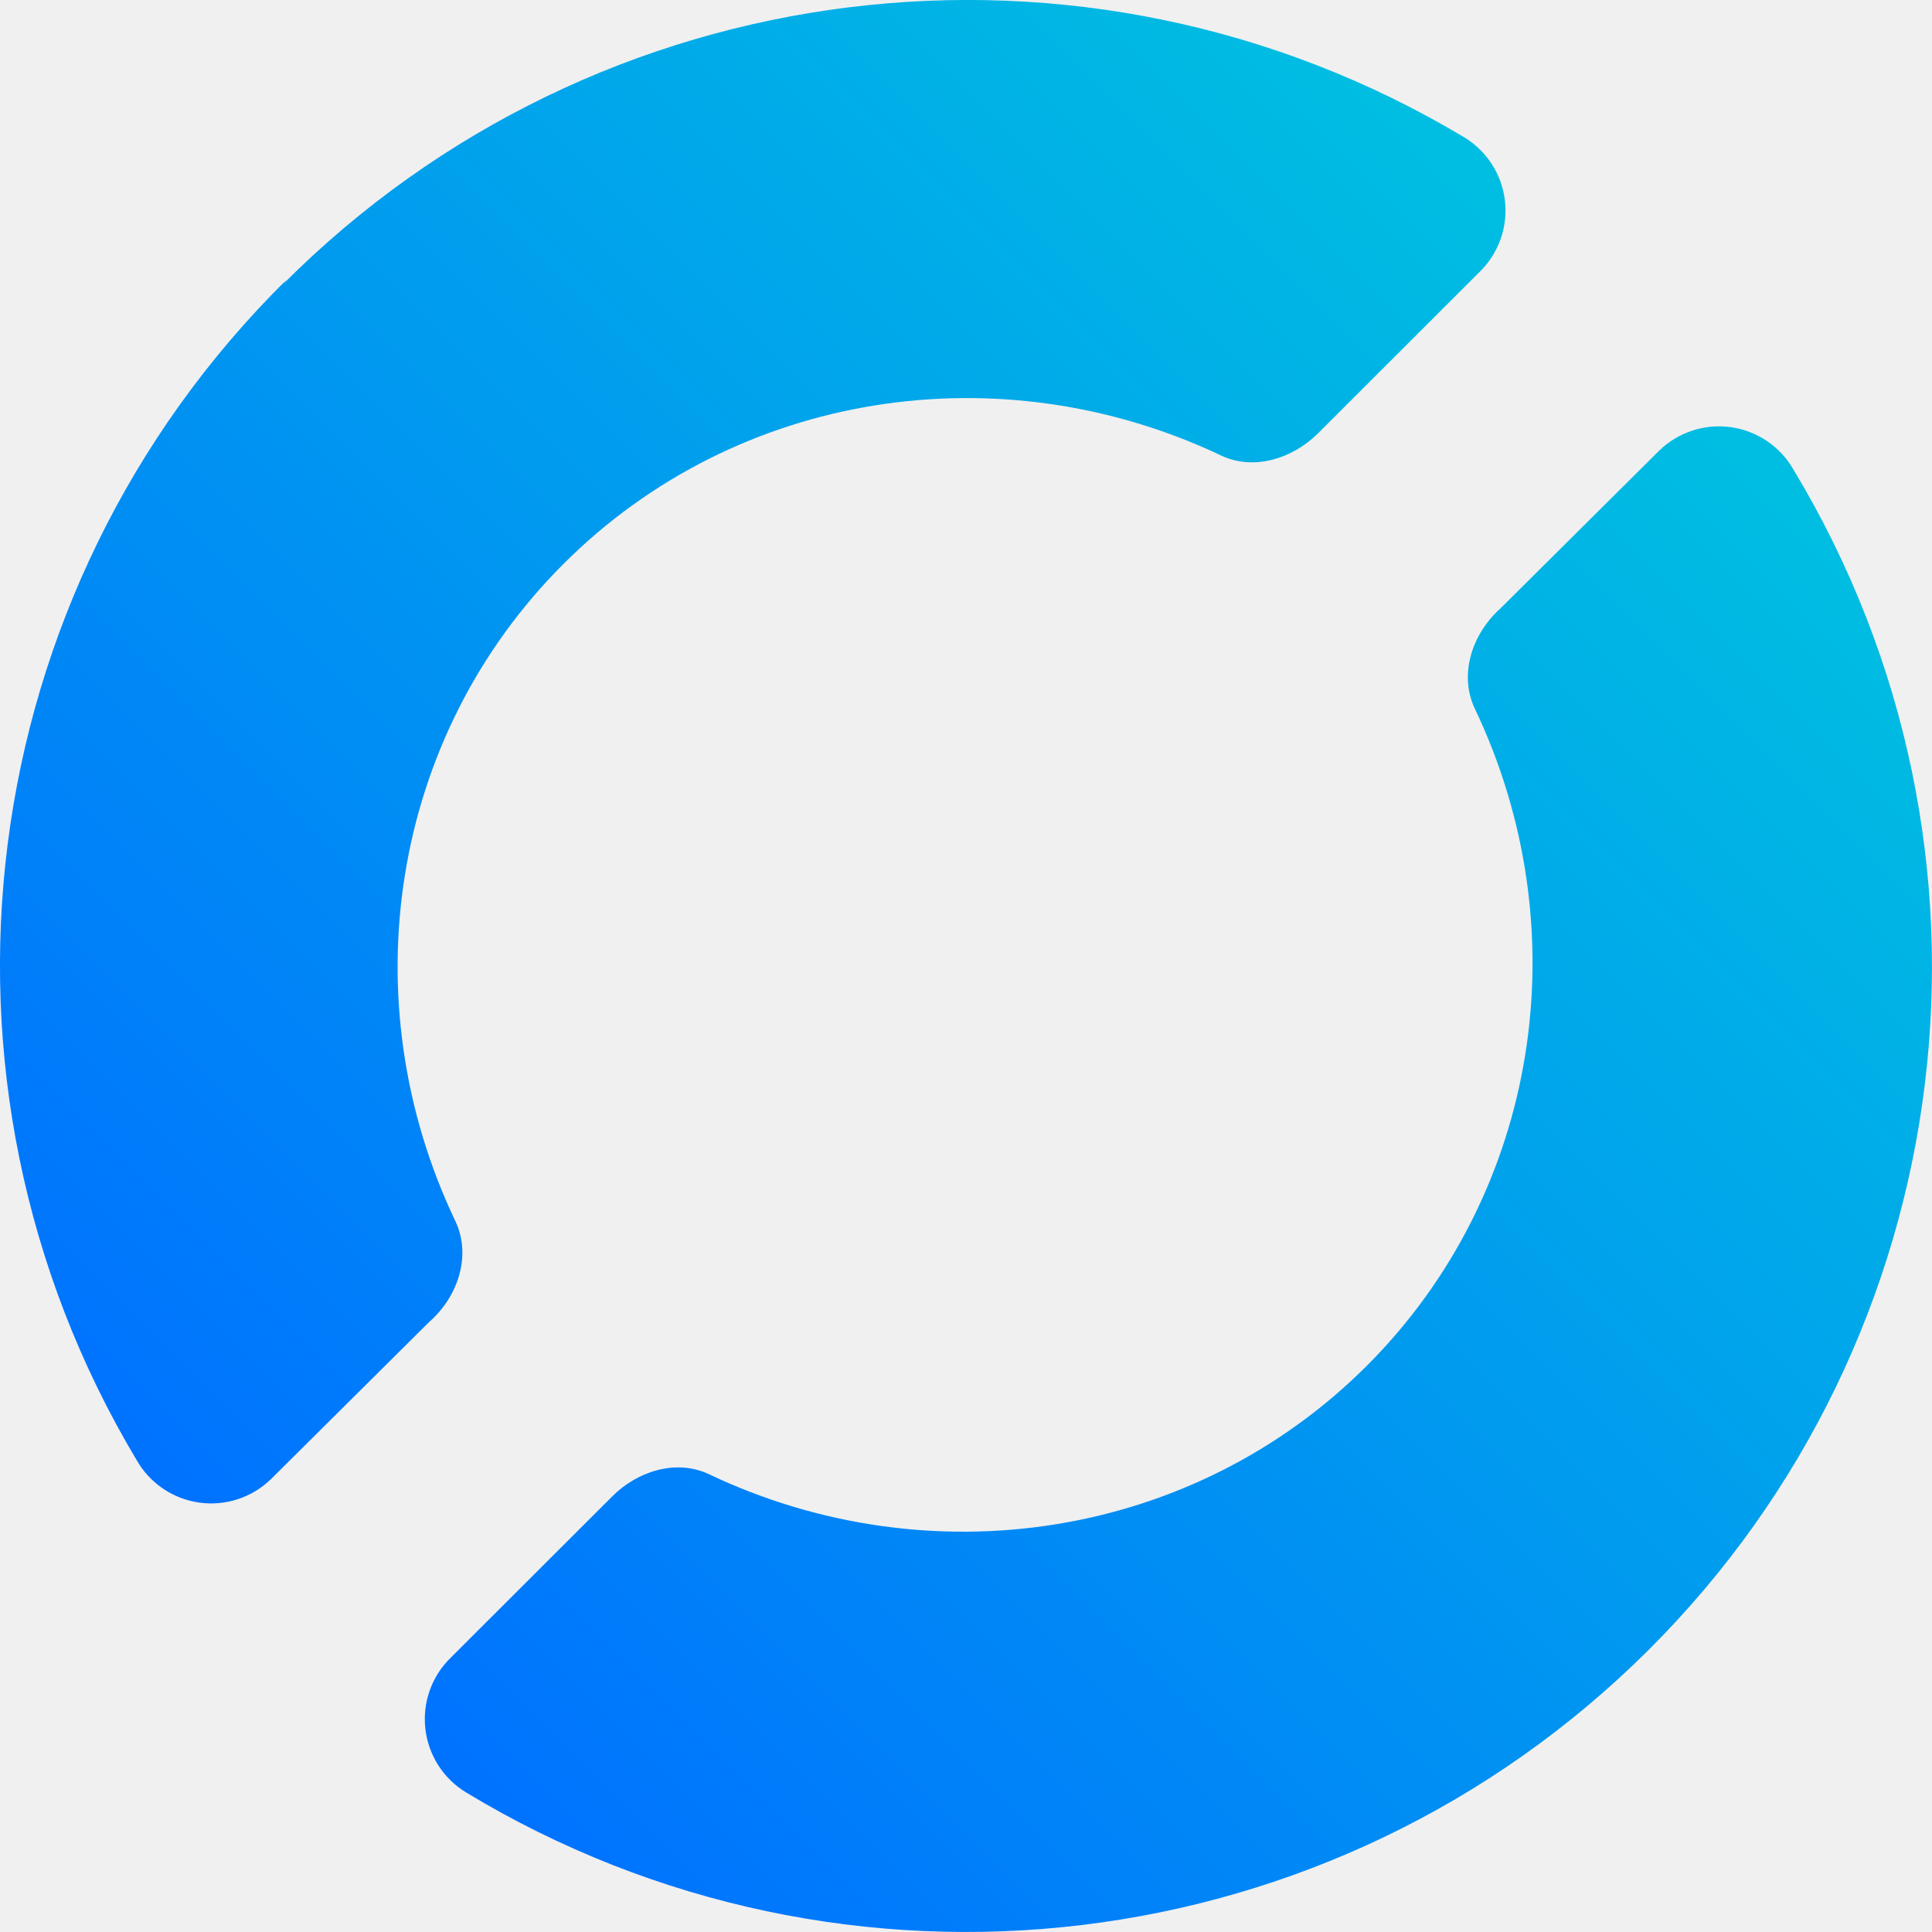
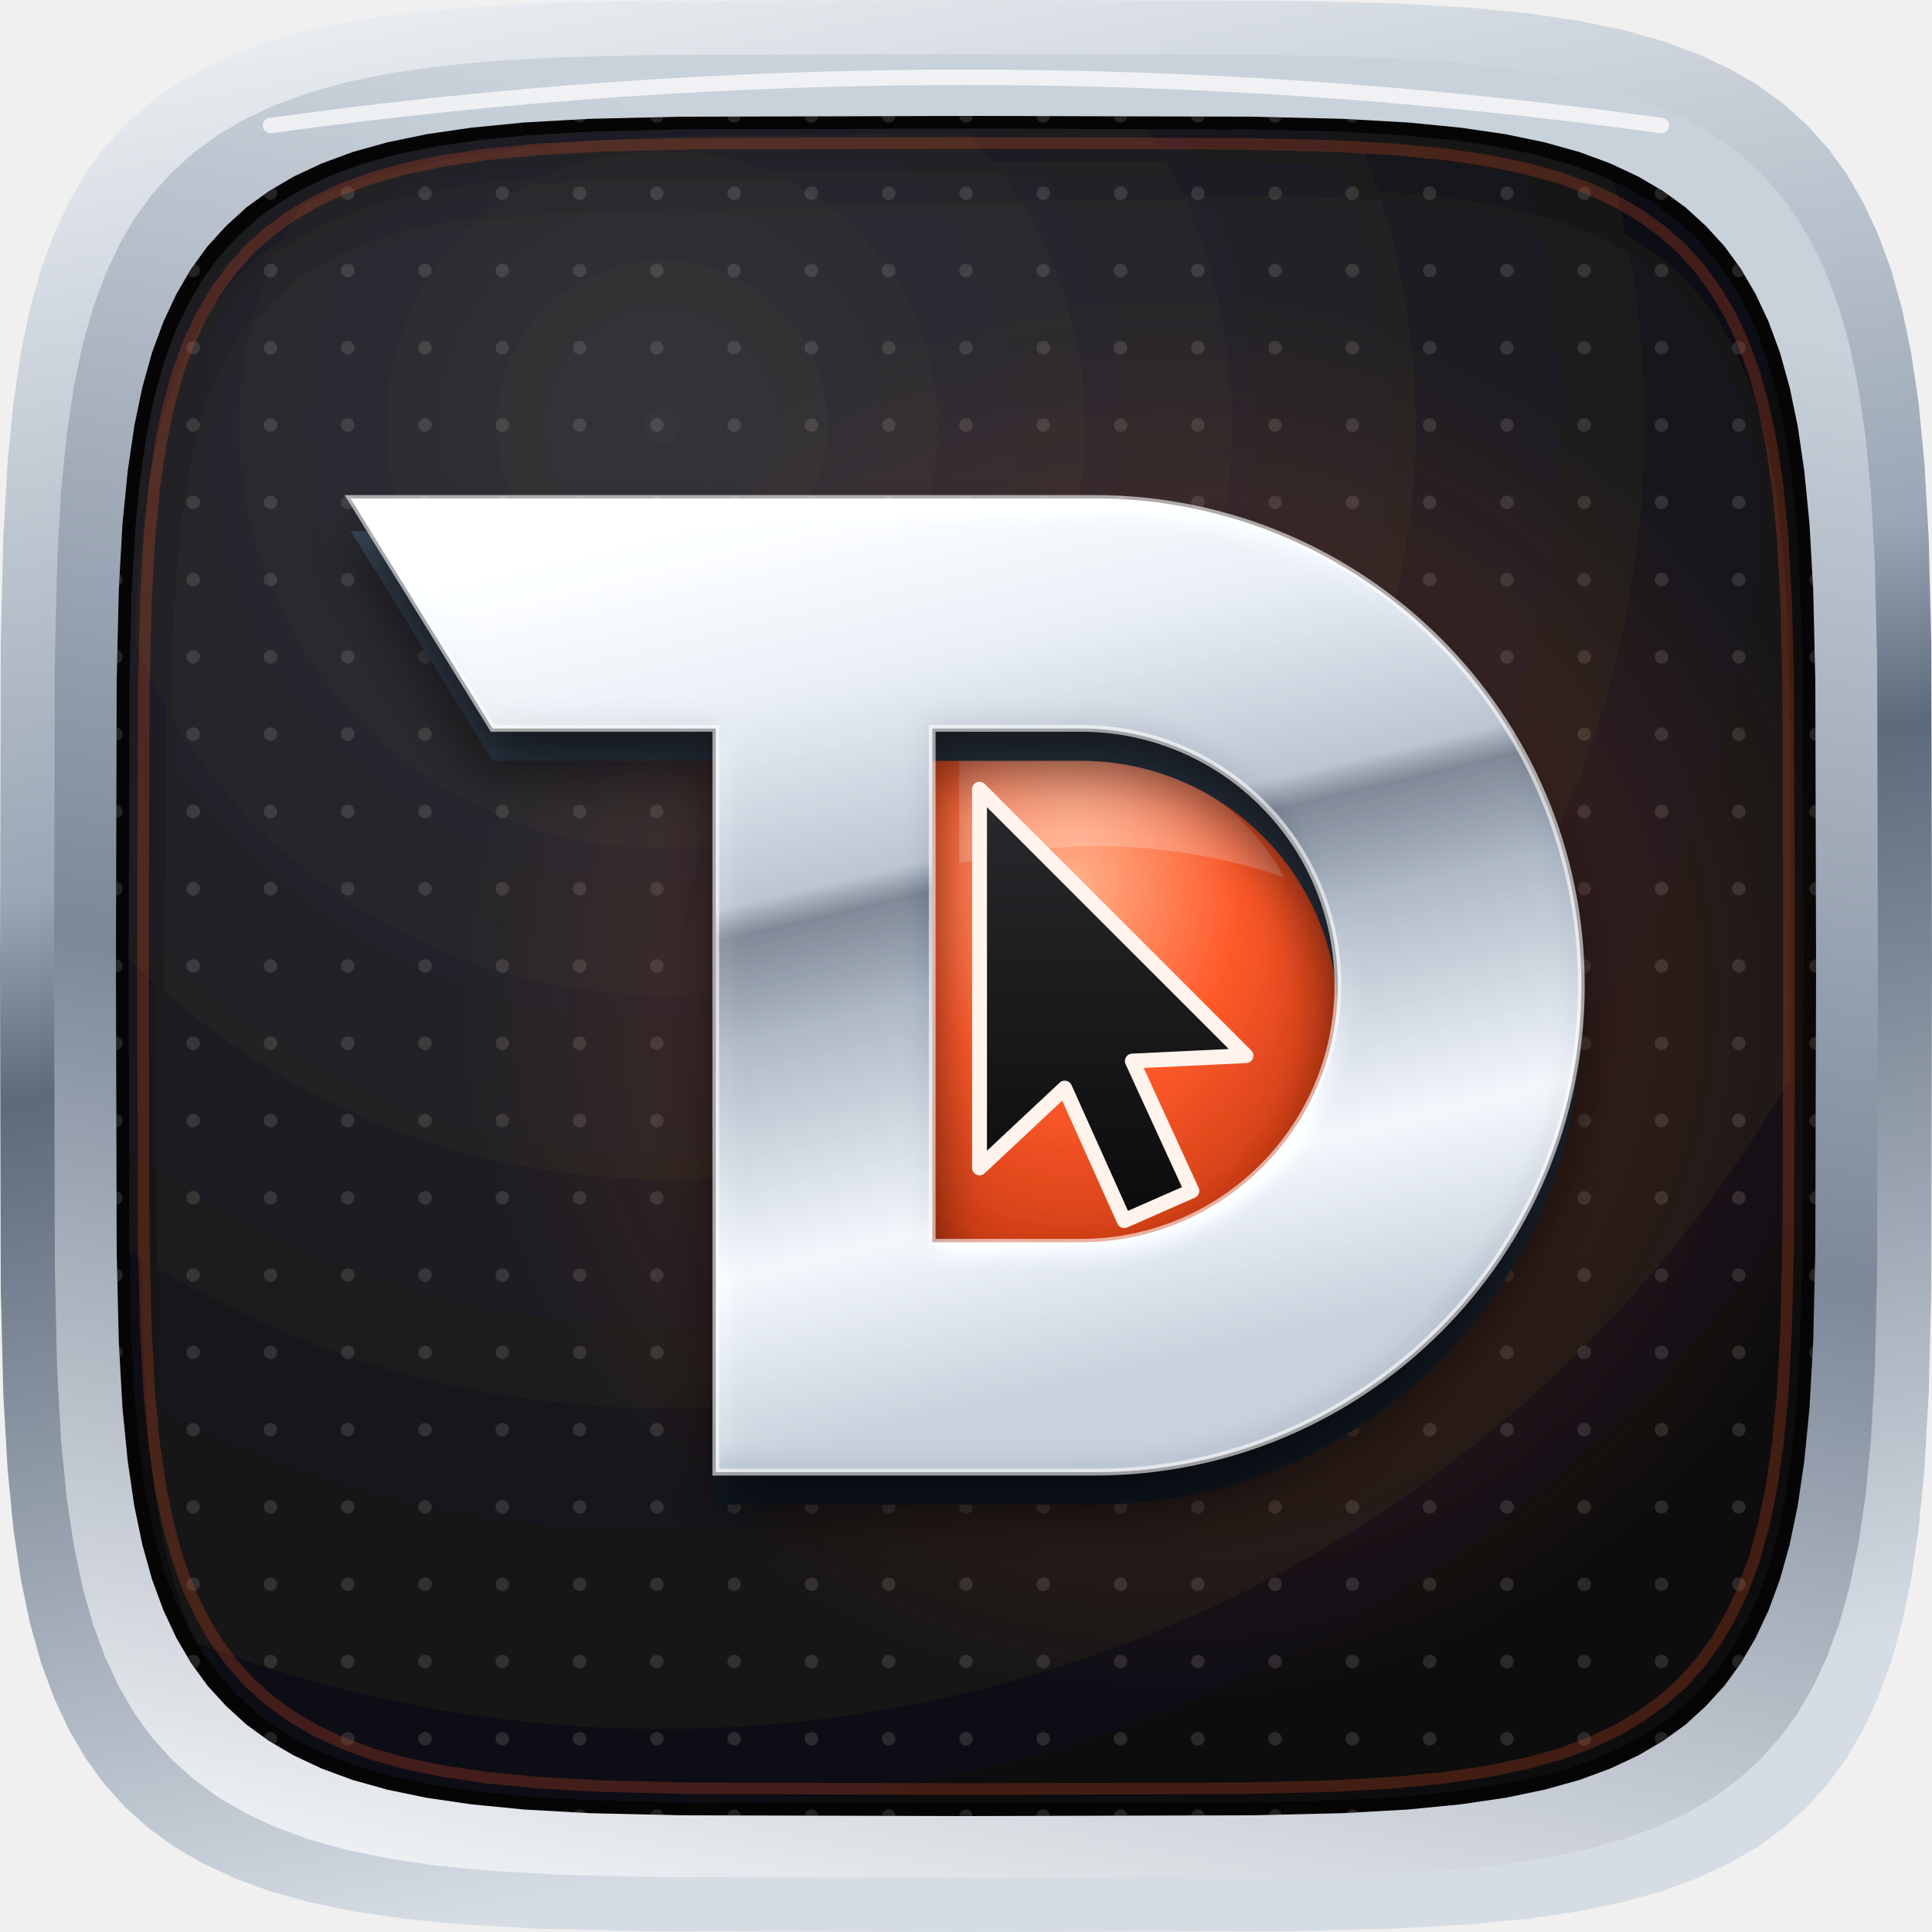
- <svg xmlns="http://www.w3.org/2000/svg" xmlns:xlink="http://www.w3.org/1999/xlink" xml:space="preserve" width="26" height="26" style="isolation:isolate" viewBox="66.993 897.484 26 26">
+ <svg xmlns="http://www.w3.org/2000/svg" viewBox="0 0 100 100" width="100" height="100" role="img" aria-label="IT Dave's Helpdesk">
  <defs>
-     <linearGradient xlink:href="#a" id="b" x1=".148" x2=".845" y1=".851" y2=".154" gradientTransform="matrix(26.00048 0 0 25.99935 66.993 897.485)" gradientUnits="userSpaceOnUse" />
+     <linearGradient id="chrome" x1="0" y1="0" x2="0" y2="1">
+       <stop offset="0" stop-color="#FFFFFF" />
+       <stop offset=".38" stop-color="#D5DCE4" />
+       <stop offset=".52" stop-color="#7D8A9B" />
+       <stop offset=".62" stop-color="#B9C3CF" />
+       <stop offset="1" stop-color="#EEF2F6" />
+     </linearGradient>
+     <linearGradient id="chromeD" x1="0" y1="0" x2="1" y2="1">
+       <stop offset="0" stop-color="#F7F9FB" />
+       <stop offset=".45" stop-color="#AEB9C6" />
+       <stop offset=".55" stop-color="#6E7B8C" />
+       <stop offset="1" stop-color="#D7DEE6" />
+     </linearGradient>
+     <linearGradient id="teal" x1="0" y1="0" x2="0" y2="1">
+       <stop offset="0" stop-color="#FF9A70" />
+       <stop offset="1" stop-color="#E84A1E" />
+     </linearGradient>
+     <radialGradient id="tile" cx=".3" cy=".2" r="1">
+       <stop offset="0" stop-color="#323238" />
+       <stop offset=".6" stop-color="#1A1A1D" />
+       <stop offset="1" stop-color="#0A0A0B" />
+     </radialGradient>
+     <linearGradient id="rim" x1="0" y1="0" x2="0" y2="1">
+       <stop offset="0" stop-color="#E9EEF3" />
+       <stop offset=".5" stop-color="#6F7C8D" />
+       <stop offset="1" stop-color="#C9D1DA" />
+     </linearGradient>
+     <filter id="glow" x="-50%" y="-50%" width="200%" height="200%">
+       <feGaussianBlur stdDeviation="2.2" result="b" />
+       <feMerge>
+         <feMergeNode in="b" />
+         <feMergeNode in="SourceGraphic" />
+       </feMerge>
+     </filter>
+     <filter id="lift" x="-20%" y="-20%" width="140%" height="150%">
+       <feDropShadow dx="0" dy="2.2" stdDeviation="1.8" flood-color="#000" flood-opacity=".55" />
+     </filter>
+     <filter id="bevel" x="-10%" y="-10%" width="120%" height="120%">
+       <feGaussianBlur in="SourceAlpha" stdDeviation="1.1" result="b" />
+       <feSpecularLighting in="b" surfaceScale="2.5" specularConstant=".9" specularExponent="22" lighting-color="#fff" result="s">
+         <feDistantLight azimuth="235" elevation="48" />
+       </feSpecularLighting>
+       <feComposite in="s" in2="SourceAlpha" operator="in" result="s2" />
+       <feComposite in="SourceGraphic" in2="s2" operator="arithmetic" k1="0" k2="1" k3=".55" k4="0" />
+     </filter>
  </defs>
-   <linearGradient id="a" x1=".148" x2=".845" y1=".851" y2=".154" gradientTransform="matrix(26.301 0 0 26.331 90.674 911.757)" gradientUnits="userSpaceOnUse">
-     <stop offset="0" stop-color="#004ba6" style="stop-color:#0071ff;stop-opacity:1" />
-     <stop offset="1" stop-color="#00bfe1" style="stop-color:#00bfe1;stop-opacity:1" />
-   </linearGradient>
-   <path fill="url(#a)" d="m89.318 903.552-2.135 2.122c-.376.337-.558.879-.347 1.337 1.422 2.976.882 6.524-1.452 8.856-2.335 2.331-5.887 2.87-8.866 1.449-.439-.197-.954-.03-1.292.312l-2.17 2.167a1.154 1.154 0 0 0 .208 1.81 13.005 13.005 0 0 0 15.91-1.912 12.97 12.97 0 0 0 1.956-15.887 1.154 1.154 0 0 0-1.812-.254zm-18.467-2.305a12.969 12.969 0 0 0-2.02 15.885 1.154 1.154 0 0 0 1.812.254l2.124-2.11c.385-.336.572-.884.359-1.348-1.423-2.976-.884-6.524 1.451-8.856 2.334-2.332 5.887-2.871 8.866-1.45.434.194.942.033 1.281-.3l2.182-2.18a1.152 1.152 0 0 0-.208-1.81 13.009 13.009 0 0 0-15.893 1.973z" style="fill:url(#b);stroke-width:.988" />
+   <defs>
+     <linearGradient id="a2chrome" x1="0" y1="0" x2=".3" y2="1">
+       <stop offset="0" stop-color="#FFFFFF" />
+       <stop offset=".28" stop-color="#DCE2E9" />
+       <stop offset=".47" stop-color="#A9B4C2" />
+       <stop offset=".5" stop-color="#5E6B7D" />
+       <stop offset=".6" stop-color="#9AA6B5" />
+       <stop offset=".82" stop-color="#E6EBF0" />
+       <stop offset="1" stop-color="#B7C1CD" />
+     </linearGradient>
+     <linearGradient id="a2side" x1="0" y1="0" x2="0" y2="1">
+       <stop offset="0" stop-color="#3B4757" />
+       <stop offset="1" stop-color="#121A26" />
+     </linearGradient>
+     <linearGradient id="a2rim" x1="0" y1="0" x2=".2" y2="1">
+       <stop offset="0" stop-color="#F2F5F8" />
+       <stop offset=".45" stop-color="#9AA6B5" />
+       <stop offset=".55" stop-color="#5D6A7B" />
+       <stop offset="1" stop-color="#D5DCE4" />
+     </linearGradient>
+     <radialGradient id="a2field" cx=".32" cy=".18" r=".95">
+       <stop offset="0" stop-color="#34343A" />
+       <stop offset=".55" stop-color="#1C1C20" />
+       <stop offset="1" stop-color="#0A0A0B" />
+     </radialGradient>
+     <radialGradient id="a2glowbg" cx=".62" cy=".52" r=".42">
+       <stop offset="0" stop-color="#FF5A2A" stop-opacity=".30" />
+       <stop offset="1" stop-color="#FF5A2A" stop-opacity="0" />
+     </radialGradient>
+     <linearGradient id="a2teal" x1="0" y1="0" x2=".4" y2="1">
+       <stop offset="0" stop-color="#FFC2A6" />
+       <stop offset=".45" stop-color="#FF6A3D" />
+       <stop offset="1" stop-color="#E0401A" />
+     </linearGradient>
+     <linearGradient id="a2rim2" x1="0" y1="1" x2=".2" y2="0">
+       <stop offset="0" stop-color="#F7F9FB" />
+       <stop offset=".5" stop-color="#7C8899" />
+       <stop offset="1" stop-color="#C9D1DA" />
+     </linearGradient>
+     <pattern id="a2dots" width="4" height="4" patternUnits="userSpaceOnUse">
+       <circle cx="2" cy="2" r=".35" fill="#B8B0A8" opacity=".35" />
+     </pattern>
+     <radialGradient id="a2screen" cx=".35" cy=".3" r=".9">
+       <stop offset="0" stop-color="#FFB08A" />
+       <stop offset=".45" stop-color="#FF5A2A" />
+       <stop offset="1" stop-color="#B8300C" />
+     </radialGradient>
+     <linearGradient id="a2ptr" x1="0" y1="0" x2="0" y2="1">
+       <stop offset="0" stop-color="#2A2A2E" />
+       <stop offset="1" stop-color="#0B0B0C" />
+     </linearGradient>
+     <filter id="a2glow" x="-60%" y="-60%" width="220%" height="220%">
+       <feGaussianBlur stdDeviation="2.4" result="b" />
+       <feMerge>
+         <feMergeNode in="b" />
+         <feMergeNode in="SourceGraphic" />
+       </feMerge>
+     </filter>
+     <filter id="a2shadow" x="-20%" y="-20%" width="140%" height="150%">
+       <feDropShadow dx="0" dy="3" stdDeviation="2.2" flood-color="#000" flood-opacity=".6" />
+     </filter>
+     <filter id="a2inner" x="-5%" y="-5%" width="110%" height="110%">
+       <feFlood flood-color="#000" flood-opacity=".65" />
+       <feComposite in2="SourceAlpha" operator="out" />
+       <feGaussianBlur stdDeviation="2.2" />
+       <feOffset dy="1.6" result="sh" />
+       <feComposite in="sh" in2="SourceAlpha" operator="in" />
+       <feMerge>
+         <feMergeNode in="SourceGraphic" />
+         <feMergeNode />
+       </feMerge>
+     </filter>
+     <filter id="a2bevel" x="-10%" y="-10%" width="120%" height="120%">
+       <feGaussianBlur in="SourceAlpha" stdDeviation=".9" result="b" />
+       <feSpecularLighting in="b" surfaceScale="2.2" specularConstant="1" specularExponent="28" lighting-color="#fff" result="s">
+         <feDistantLight azimuth="240" elevation="50" />
+       </feSpecularLighting>
+       <feComposite in="s" in2="SourceAlpha" operator="in" result="s2" />
+       <feComposite in="SourceGraphic" in2="s2" operator="arithmetic" k1="0" k2="1" k3=".6" k4="0" />
+     </filter>
+   </defs>
+   <path d="M100.00 50.00 L99.96 66.80 L99.83 72.14 L99.61 76.01 L99.31 79.12 L98.92 81.75 L98.44 84.05 L97.87 86.08 L97.20 87.89 L96.44 89.52 L95.58 91.00 L94.61 92.33 L93.53 93.53 L92.33 94.61 L91.00 95.58 L89.52 96.44 L87.89 97.20 L86.08 97.87 L84.05 98.44 L81.75 98.92 L79.12 99.31 L76.01 99.61 L72.14 99.83 L66.80 99.96 L50.00 100.00 L33.20 99.96 L27.86 99.83 L23.99 99.61 L20.88 99.31 L18.25 98.92 L15.95 98.44 L13.92 97.87 L12.11 97.20 L10.48 96.44 L9.00 95.58 L7.67 94.61 L6.47 93.53 L5.39 92.33 L4.42 91.00 L3.56 89.52 L2.80 87.89 L2.13 86.08 L1.56 84.05 L1.08 81.75 L0.69 79.12 L0.39 76.01 L0.17 72.14 L0.04 66.80 L0.00 50.00 L0.04 33.20 L0.17 27.86 L0.39 23.99 L0.69 20.88 L1.08 18.25 L1.56 15.95 L2.13 13.92 L2.80 12.11 L3.56 10.48 L4.42 9.00 L5.39 7.67 L6.47 6.47 L7.67 5.39 L9.00 4.42 L10.48 3.56 L12.11 2.80 L13.92 2.13 L15.95 1.56 L18.25 1.08 L20.88 0.69 L23.99 0.39 L27.86 0.17 L33.20 0.04 L50.00 0.00 L66.80 0.04 L72.14 0.17 L76.01 0.39 L79.12 0.69 L81.75 1.08 L84.05 1.56 L86.08 2.13 L87.89 2.80 L89.52 3.56 L91.00 4.42 L92.33 5.39 L93.53 6.47 L94.61 7.67 L95.58 9.00 L96.44 10.48 L97.20 12.11 L97.87 13.92 L98.44 15.95 L98.92 18.25 L99.31 20.88 L99.61 23.99 L99.83 27.86 L99.96 33.20 Z" fill="url(#a2rim)" />
+   <path d="M97.20 50.00 L97.16 65.86 L97.04 70.90 L96.84 74.55 L96.55 77.49 L96.18 79.98 L95.73 82.14 L95.19 84.06 L94.56 85.77 L93.84 87.31 L93.03 88.70 L92.11 89.96 L91.09 91.09 L89.96 92.11 L88.70 93.03 L87.31 93.84 L85.77 94.56 L84.06 95.19 L82.14 95.73 L79.98 96.18 L77.49 96.55 L74.55 96.84 L70.90 97.04 L65.86 97.16 L50.00 97.20 L34.14 97.16 L29.10 97.04 L25.45 96.84 L22.51 96.55 L20.02 96.18 L17.86 95.73 L15.94 95.19 L14.23 94.56 L12.69 93.84 L11.30 93.03 L10.04 92.11 L8.91 91.09 L7.89 89.96 L6.97 88.70 L6.16 87.31 L5.44 85.77 L4.81 84.06 L4.27 82.14 L3.82 79.98 L3.45 77.49 L3.16 74.55 L2.96 70.90 L2.84 65.86 L2.80 50.00 L2.84 34.14 L2.96 29.10 L3.16 25.45 L3.45 22.51 L3.82 20.02 L4.27 17.86 L4.81 15.94 L5.44 14.23 L6.16 12.69 L6.97 11.30 L7.89 10.04 L8.91 8.91 L10.04 7.89 L11.30 6.97 L12.69 6.16 L14.23 5.44 L15.94 4.81 L17.86 4.27 L20.02 3.82 L22.51 3.45 L25.45 3.16 L29.10 2.96 L34.14 2.84 L50.00 2.80 L65.86 2.84 L70.90 2.96 L74.55 3.16 L77.49 3.45 L79.98 3.82 L82.14 4.27 L84.06 4.81 L85.77 5.44 L87.31 6.16 L88.70 6.97 L89.96 7.89 L91.09 8.91 L92.11 10.04 L93.03 11.30 L93.84 12.69 L94.56 14.23 L95.19 15.94 L95.73 17.86 L96.18 20.02 L96.55 22.51 L96.84 25.45 L97.04 29.10 L97.16 34.14 Z" fill="url(#a2rim2)" />
+   <path d="M94.00 50.00 L93.96 64.78 L93.85 69.49 L93.66 72.88 L93.39 75.62 L93.05 77.94 L92.63 79.96 L92.13 81.75 L91.54 83.35 L90.87 84.78 L90.11 86.08 L89.26 87.25 L88.30 88.30 L87.25 89.26 L86.08 90.11 L84.78 90.87 L83.35 91.54 L81.75 92.13 L79.96 92.63 L77.94 93.05 L75.62 93.39 L72.88 93.66 L69.49 93.85 L64.78 93.96 L50.00 94.00 L35.22 93.96 L30.51 93.85 L27.12 93.66 L24.38 93.39 L22.06 93.05 L20.04 92.63 L18.25 92.13 L16.65 91.54 L15.22 90.87 L13.92 90.11 L12.75 89.26 L11.70 88.30 L10.74 87.25 L9.89 86.08 L9.13 84.78 L8.46 83.35 L7.87 81.75 L7.37 79.96 L6.95 77.94 L6.61 75.62 L6.34 72.88 L6.15 69.49 L6.04 64.78 L6.00 50.00 L6.04 35.22 L6.15 30.51 L6.34 27.12 L6.61 24.38 L6.95 22.06 L7.37 20.04 L7.87 18.25 L8.46 16.65 L9.13 15.22 L9.89 13.92 L10.74 12.75 L11.70 11.70 L12.75 10.74 L13.92 9.89 L15.22 9.13 L16.65 8.46 L18.25 7.87 L20.04 7.37 L22.06 6.95 L24.38 6.61 L27.12 6.34 L30.51 6.15 L35.22 6.04 L50.00 6.00 L64.78 6.04 L69.49 6.15 L72.88 6.34 L75.62 6.61 L77.94 6.95 L79.96 7.37 L81.75 7.87 L83.35 8.46 L84.78 9.13 L86.08 9.89 L87.25 10.74 L88.30 11.70 L89.26 12.75 L90.11 13.92 L90.87 15.22 L91.54 16.65 L92.13 18.25 L92.63 20.04 L93.05 22.06 L93.39 24.38 L93.66 27.12 L93.85 30.51 L93.96 35.22 Z" fill="#050506" />
+   <g transform="translate(50 50) scale(.985) translate(-50 -50)">
+     <path d="M94.00 50.00 L93.96 64.78 L93.85 69.49 L93.66 72.88 L93.39 75.62 L93.05 77.94 L92.63 79.96 L92.13 81.75 L91.54 83.35 L90.87 84.78 L90.11 86.08 L89.26 87.25 L88.30 88.30 L87.25 89.26 L86.08 90.11 L84.78 90.87 L83.35 91.54 L81.75 92.13 L79.96 92.63 L77.94 93.05 L75.62 93.39 L72.88 93.66 L69.49 93.85 L64.78 93.96 L50.00 94.00 L35.22 93.96 L30.51 93.85 L27.12 93.66 L24.38 93.39 L22.06 93.05 L20.04 92.63 L18.25 92.13 L16.65 91.54 L15.22 90.87 L13.92 90.11 L12.75 89.26 L11.70 88.30 L10.74 87.25 L9.89 86.08 L9.13 84.78 L8.46 83.35 L7.87 81.75 L7.37 79.96 L6.95 77.94 L6.61 75.62 L6.34 72.88 L6.15 69.49 L6.04 64.78 L6.00 50.00 L6.04 35.22 L6.15 30.51 L6.34 27.12 L6.61 24.38 L6.95 22.06 L7.37 20.04 L7.87 18.25 L8.46 16.65 L9.13 15.22 L9.89 13.92 L10.74 12.75 L11.70 11.70 L12.75 10.74 L13.92 9.89 L15.22 9.13 L16.65 8.46 L18.25 7.87 L20.04 7.37 L22.06 6.95 L24.38 6.61 L27.12 6.34 L30.51 6.15 L35.22 6.04 L50.00 6.00 L64.78 6.04 L69.49 6.15 L72.88 6.34 L75.62 6.61 L77.94 6.95 L79.96 7.37 L81.75 7.87 L83.35 8.46 L84.78 9.13 L86.08 9.89 L87.25 10.74 L88.30 11.70 L89.26 12.75 L90.11 13.92 L90.87 15.22 L91.54 16.65 L92.13 18.25 L92.63 20.04 L93.05 22.06 L93.39 24.38 L93.66 27.12 L93.85 30.51 L93.96 35.22 Z" fill="url(#a2field)" filter="url(#a2inner)" />
+   </g>
+   <path d="M94.00 50.00 L93.96 64.78 L93.85 69.49 L93.66 72.88 L93.39 75.62 L93.05 77.94 L92.63 79.96 L92.13 81.75 L91.54 83.35 L90.87 84.78 L90.11 86.08 L89.26 87.25 L88.30 88.30 L87.25 89.26 L86.08 90.11 L84.78 90.87 L83.35 91.54 L81.75 92.13 L79.96 92.63 L77.94 93.05 L75.62 93.39 L72.88 93.66 L69.49 93.85 L64.78 93.96 L50.00 94.00 L35.22 93.96 L30.51 93.85 L27.12 93.66 L24.38 93.39 L22.06 93.05 L20.04 92.63 L18.25 92.13 L16.65 91.54 L15.22 90.87 L13.92 90.11 L12.75 89.26 L11.70 88.30 L10.74 87.25 L9.89 86.08 L9.13 84.78 L8.46 83.35 L7.87 81.75 L7.37 79.96 L6.95 77.94 L6.61 75.62 L6.34 72.88 L6.15 69.49 L6.04 64.78 L6.00 50.00 L6.04 35.22 L6.15 30.51 L6.34 27.12 L6.61 24.38 L6.95 22.06 L7.37 20.04 L7.87 18.25 L8.46 16.65 L9.13 15.22 L9.89 13.92 L10.74 12.75 L11.70 11.70 L12.75 10.74 L13.92 9.89 L15.22 9.13 L16.65 8.46 L18.25 7.87 L20.04 7.37 L22.06 6.95 L24.38 6.61 L27.12 6.34 L30.51 6.15 L35.22 6.04 L50.00 6.00 L64.78 6.04 L69.49 6.15 L72.88 6.34 L75.62 6.61 L77.94 6.95 L79.96 7.37 L81.75 7.87 L83.35 8.46 L84.78 9.13 L86.08 9.89 L87.25 10.74 L88.30 11.70 L89.26 12.75 L90.11 13.92 L90.87 15.22 L91.54 16.65 L92.13 18.25 L92.63 20.04 L93.05 22.06 L93.39 24.38 L93.66 27.12 L93.85 30.51 L93.96 35.22 Z" fill="url(#a2dots)" opacity=".5" />
+   <path d="M94.00 50.00 L93.96 64.78 L93.85 69.49 L93.66 72.88 L93.39 75.62 L93.05 77.94 L92.63 79.96 L92.13 81.75 L91.54 83.35 L90.87 84.78 L90.11 86.08 L89.26 87.25 L88.30 88.30 L87.25 89.26 L86.08 90.11 L84.78 90.87 L83.35 91.54 L81.75 92.13 L79.96 92.63 L77.94 93.05 L75.62 93.39 L72.88 93.66 L69.49 93.85 L64.78 93.96 L50.00 94.00 L35.22 93.96 L30.51 93.85 L27.12 93.66 L24.38 93.39 L22.06 93.05 L20.04 92.63 L18.25 92.13 L16.65 91.54 L15.22 90.87 L13.92 90.11 L12.75 89.26 L11.70 88.30 L10.74 87.25 L9.89 86.08 L9.13 84.78 L8.46 83.35 L7.87 81.75 L7.37 79.96 L6.95 77.94 L6.61 75.62 L6.34 72.88 L6.15 69.49 L6.04 64.78 L6.00 50.00 L6.04 35.22 L6.15 30.51 L6.34 27.12 L6.61 24.38 L6.95 22.06 L7.37 20.04 L7.87 18.25 L8.46 16.65 L9.13 15.22 L9.89 13.92 L10.74 12.75 L11.70 11.70 L12.75 10.74 L13.92 9.89 L15.22 9.13 L16.65 8.46 L18.25 7.87 L20.04 7.37 L22.06 6.95 L24.38 6.61 L27.12 6.34 L30.51 6.15 L35.22 6.04 L50.00 6.00 L64.78 6.04 L69.49 6.15 L72.88 6.34 L75.62 6.61 L77.94 6.95 L79.96 7.37 L81.75 7.87 L83.35 8.46 L84.78 9.13 L86.08 9.89 L87.25 10.74 L88.30 11.70 L89.26 12.75 L90.11 13.92 L90.87 15.22 L91.54 16.65 L92.13 18.25 L92.63 20.04 L93.05 22.06 L93.39 24.38 L93.66 27.12 L93.85 30.51 L93.96 35.22 Z" fill="url(#a2glowbg)" />
+   <path d="M92.60 50.00 L92.56 64.31 L92.45 68.87 L92.27 72.16 L92.01 74.81 L91.68 77.06 L91.27 79.01 L90.79 80.74 L90.22 82.28 L89.57 83.67 L88.83 84.93 L88.01 86.06 L87.09 87.09 L86.06 88.01 L84.93 88.83 L83.67 89.57 L82.28 90.22 L80.74 90.79 L79.01 91.27 L77.06 91.68 L74.81 92.01 L72.16 92.27 L68.87 92.45 L64.31 92.56 L50.00 92.60 L35.69 92.56 L31.13 92.45 L27.84 92.27 L25.19 92.01 L22.94 91.68 L20.99 91.27 L19.26 90.79 L17.72 90.22 L16.33 89.57 L15.07 88.83 L13.94 88.01 L12.91 87.09 L11.99 86.06 L11.17 84.93 L10.43 83.67 L9.78 82.28 L9.21 80.74 L8.73 79.01 L8.32 77.06 L7.99 74.81 L7.73 72.16 L7.55 68.87 L7.44 64.31 L7.40 50.00 L7.44 35.69 L7.55 31.13 L7.73 27.84 L7.99 25.19 L8.32 22.94 L8.73 20.99 L9.21 19.26 L9.78 17.72 L10.43 16.33 L11.17 15.07 L11.99 13.94 L12.91 12.91 L13.94 11.99 L15.07 11.17 L16.33 10.43 L17.72 9.78 L19.26 9.21 L20.99 8.73 L22.94 8.32 L25.19 7.99 L27.84 7.73 L31.13 7.55 L35.69 7.44 L50.00 7.40 L64.31 7.44 L68.87 7.55 L72.16 7.73 L74.81 7.99 L77.06 8.32 L79.01 8.73 L80.74 9.21 L82.28 9.78 L83.67 10.43 L84.93 11.17 L86.06 11.99 L87.09 12.91 L88.01 13.94 L88.83 15.07 L89.57 16.33 L90.22 17.72 L90.79 19.26 L91.27 20.99 L91.68 22.94 L92.01 25.19 L92.27 27.84 L92.45 31.13 L92.56 35.69 Z" fill="none" stroke="#FF5A2A" stroke-opacity=".22" stroke-width=".6" />
+   <path d="M14 6.5 Q50 1.5 86 6.5" fill="none" stroke="#fff" stroke-opacity=".7" stroke-width=".8" stroke-linecap="round" />
+   <g transform="translate(16.05 16.00) scale(0.7)">
+     <path d="M46 31 H57 A19 19 0 0 1 57 69 H46 Z" fill="url(#a2screen)" filter="url(#a2glow)" />
+     <path d="M48 33 H57 A17 17 0 0 1 72 42 Q60 38 48 41 Z" fill="#fff" opacity=".22" />
+     <g transform="translate(0 2.4)">
+       <path d="M3 14 H58 A36 36 0 0 1 58 86 H30 V31 H13.5 Z M46 31 H57 A19 19 0 0 1 57 69 H46 Z" fill-rule="evenodd" fill="url(#a2side)" />
+     </g>
+     <g filter="url(#a2shadow)">
+       <path d="M3 14 H58 A36 36 0 0 1 58 86 H30 V31 H13.5 Z M46 31 H57 A19 19 0 0 1 57 69 H46 Z" fill-rule="evenodd" fill="url(#a2chrome)" filter="url(#a2bevel)" />
+     </g>
+     <path d="M3 14 H58 A36 36 0 0 1 58 86 H30 V31 H13.5 Z M46 31 H57 A19 19 0 0 1 57 69 H46 Z" fill-rule="evenodd" fill="none" stroke="#fff" stroke-opacity=".6" stroke-width=".5" />
+     <path d="M49.5 35.5 V63.5 L55.8 57.6 L60.2 67.4 L65.2 65.2 L60.8 55.6 L69.2 55.2 Z" fill="url(#a2ptr)" stroke="#FFF3EC" stroke-width="1.1" stroke-linejoin="round" />
+   </g>
</svg>
